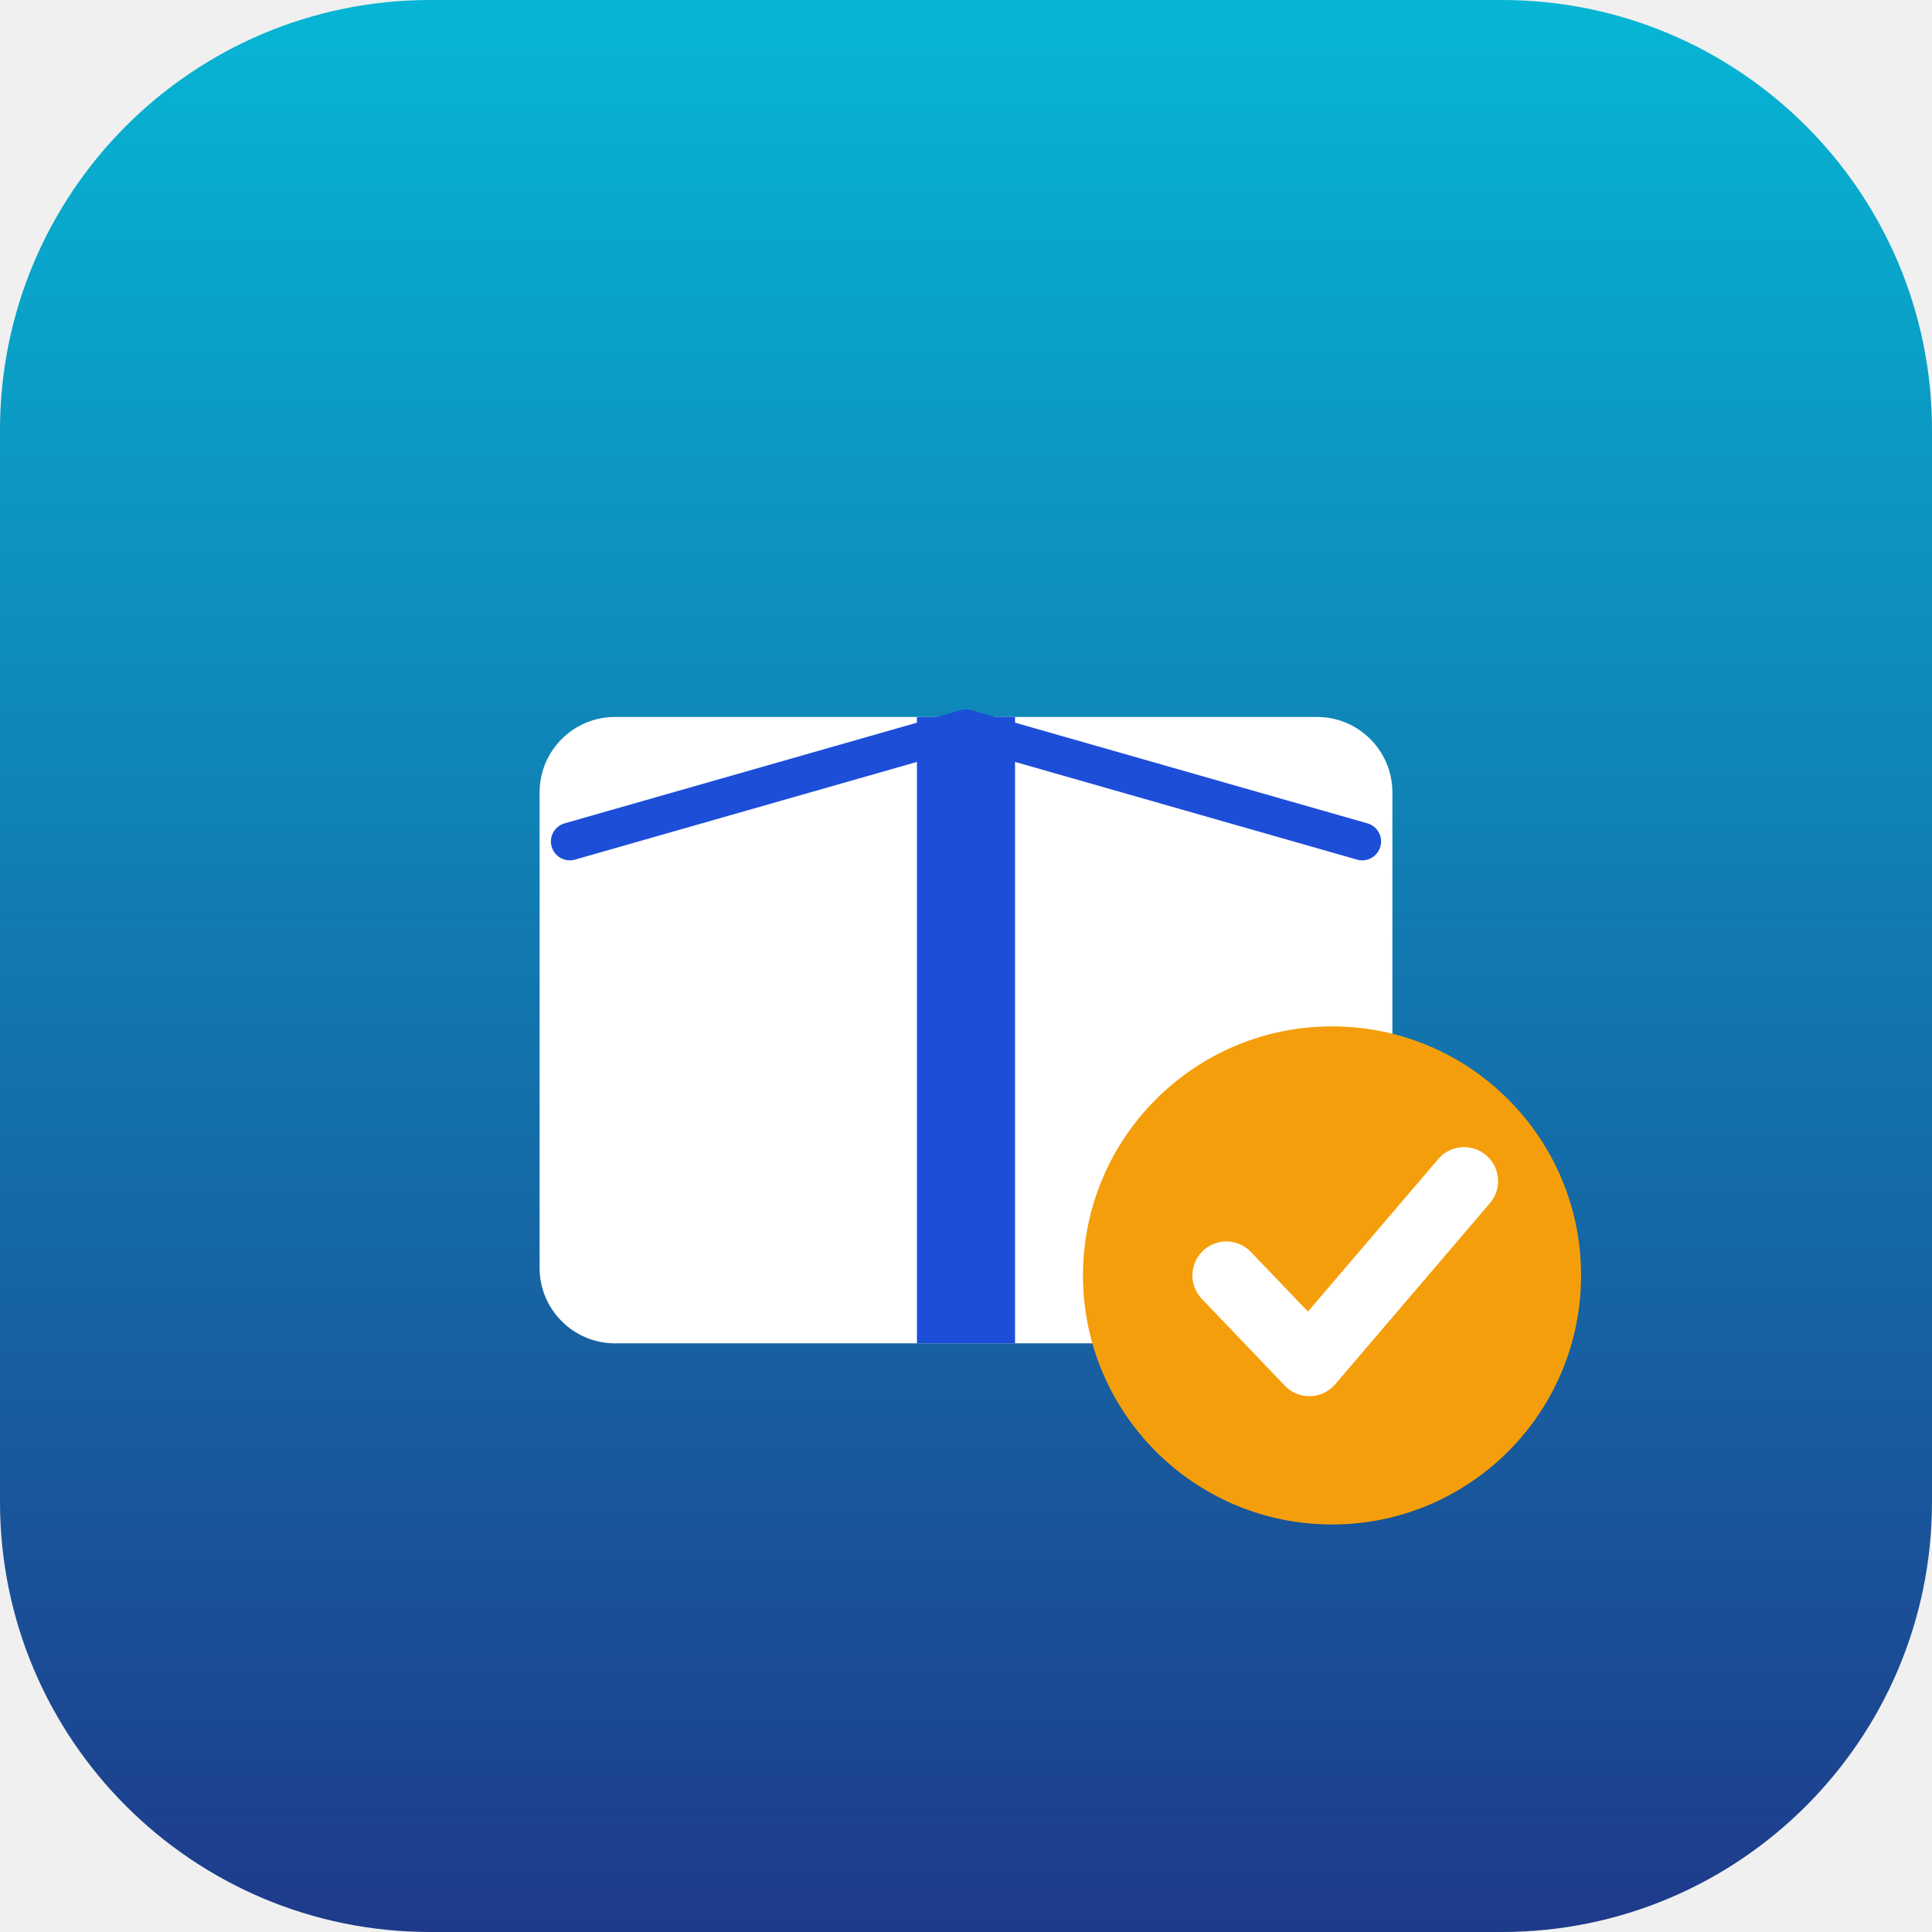
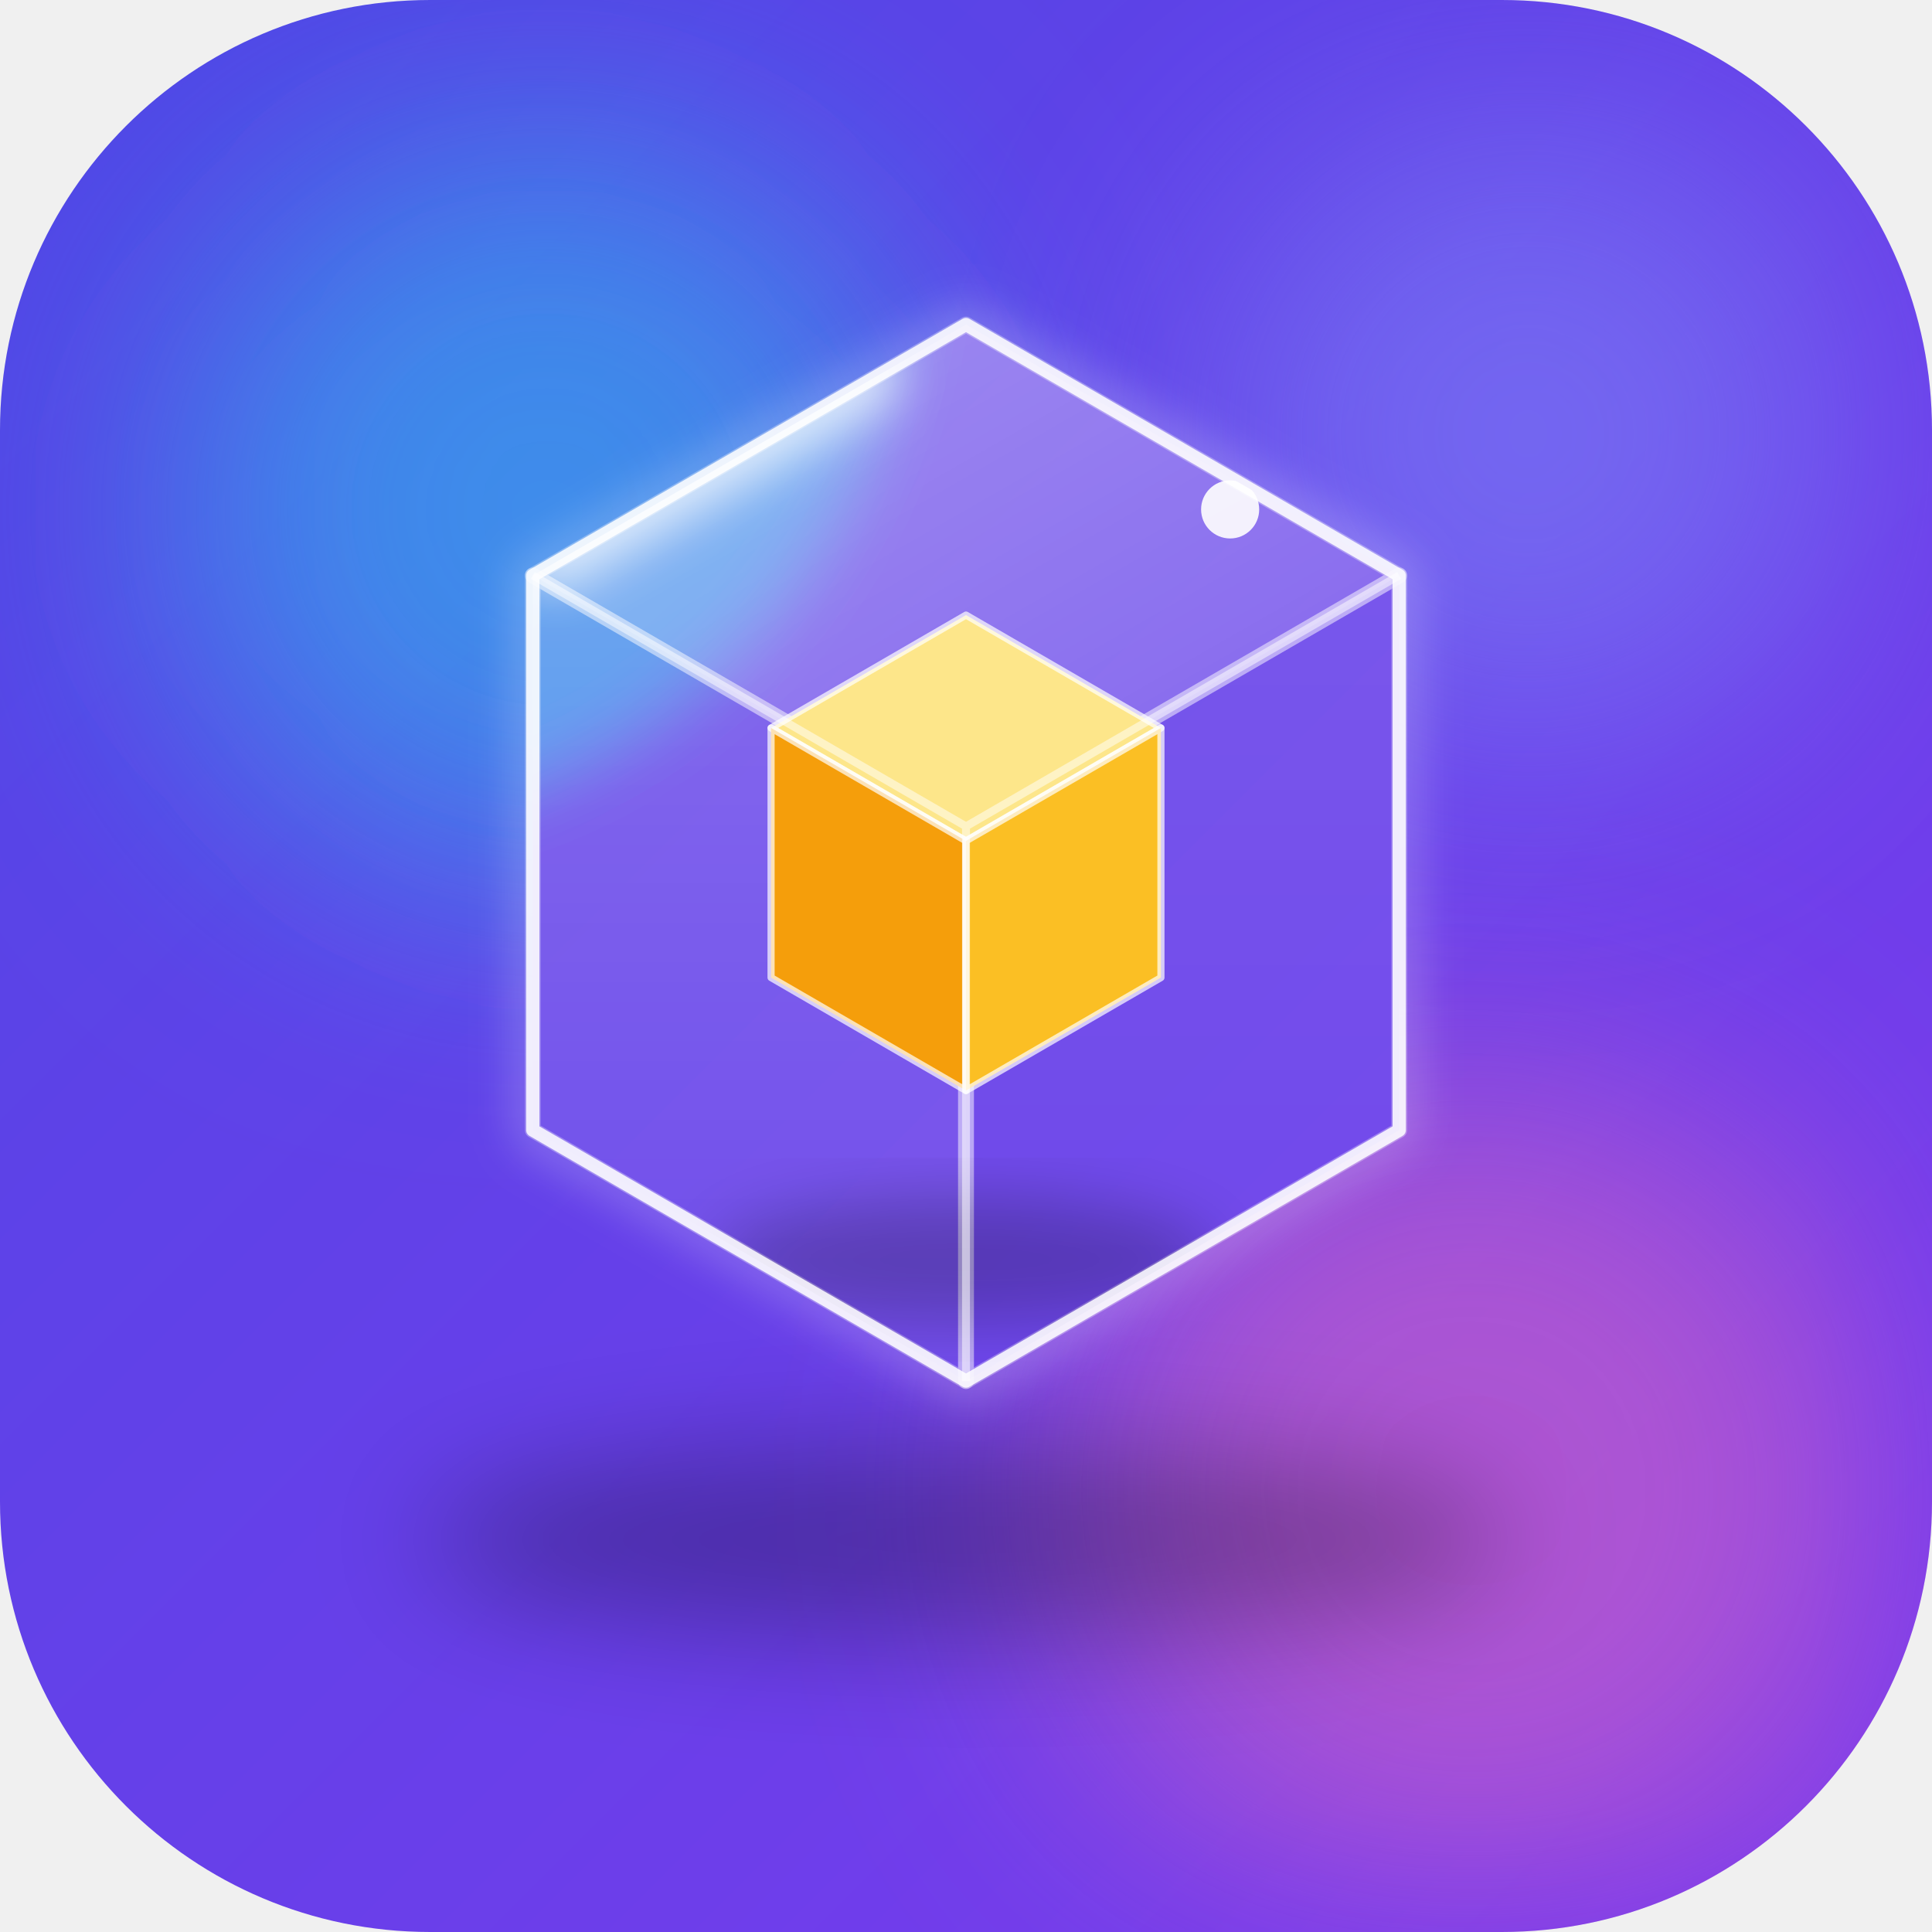
<svg xmlns="http://www.w3.org/2000/svg" width="1024" height="1024" viewBox="0 0 1024 1024">
  <defs>
-     <linearGradient id="bg" x1="0" y1="0" x2="0" y2="1">
-       <stop offset="0" stop-color="#06B6D4" />
-       <stop offset="1" stop-color="#1E3A8A" />
+     <linearGradient id="bg" x1="0" y1="0" x2="1" y2="1">
+       <stop offset="0" stop-color="#4F46E5" />
+       <stop offset="1" stop-color="#7C3AED" />
    </linearGradient>
+     <linearGradient id="ft" x1="0" y1="0" x2="1" y2="1">
+       <stop offset="0" stop-color="#FFFFFF" stop-opacity="0.42" />
+       <stop offset="1" stop-color="#FFFFFF" stop-opacity="0.18" />
+     </linearGradient>
+     <linearGradient id="fl" x1="0" y1="0" x2="0" y2="1">
+       <stop offset="0" stop-color="#FFFFFF" stop-opacity="0.22" />
+       <stop offset="1" stop-color="#FFFFFF" stop-opacity="0.06" />
+     </linearGradient>
+     <linearGradient id="fr" x1="0" y1="0" x2="0" y2="1">
+       <stop offset="0" stop-color="#FFFFFF" stop-opacity="0.12" />
+       <stop offset="1" stop-color="#FFFFFF" stop-opacity="0.03" />
+     </linearGradient>
+     <filter id="blob" x="-60%" y="-60%" width="220%" height="220%">
+       <feGaussianBlur stdDeviation="70" />
+     </filter>
+     <filter id="frost" x="-30%" y="-30%" width="160%" height="160%">
+       <feGaussianBlur stdDeviation="12" />
+     </filter>
+     <filter id="spec" x="-80%" y="-80%" width="260%" height="260%">
+       <feGaussianBlur stdDeviation="9" />
+     </filter>
+     <filter id="glow" x="-60%" y="-60%" width="220%" height="220%">
+       <feGaussianBlur stdDeviation="8" />
+     </filter>
+     <filter id="shadow" x="-60%" y="-60%" width="220%" height="220%">
+       <feGaussianBlur stdDeviation="22" />
+     </filter>
+     <clipPath id="round">
+       <rect width="1024" height="1024" rx="228" />
+     </clipPath>
+     <clipPath id="cube">
+       <path d="M512 282 L676 377 L676 587 L512 682 L348 587 L348 377 Z" />
+     </clipPath>
  </defs>
  <rect width="1024" height="1024" rx="228" fill="url(#bg)" />
-   <rect x="286" y="380" width="452" height="332" rx="40" fill="#FFFFFF" />
-   <rect x="486" y="380" width="52" height="332" fill="#1D4ED8" />
-   <path d="M 302 446 L 512 386 L 722 446" stroke="#1D4ED8" stroke-width="20" stroke-linecap="round" stroke-linejoin="round" fill="none" />
-   <circle cx="706" cy="676" r="132" fill="#F59E0B" />
-   <path d="M 650 676 L 694 722 L 776 626" stroke="#FFFFFF" stroke-width="36" stroke-linecap="round" stroke-linejoin="round" fill="none" />
+   <g clip-path="url(#round)">
+     <circle cx="290" cy="270" r="200" fill="#22D3EE" opacity="0.50" filter="url(#blob)" />
+     <circle cx="780" cy="790" r="220" fill="#F472B6" opacity="0.45" filter="url(#blob)" />
+     <circle cx="810" cy="230" r="170" fill="#818CF8" opacity="0.50" filter="url(#blob)" />
+   </g>
+   <g transform="translate(512 452) scale(1.4) translate(-512 -482)">
+     <ellipse cx="512" cy="742" rx="205" ry="38" fill="#000000" opacity="0.28" filter="url(#shadow)" />
+     <path d="M512 282 L676 377 L676 587 L512 682 L348 587 L348 377 Z" fill="none" stroke="#FFFFFF" stroke-opacity="0.22" stroke-width="16" stroke-linejoin="round" filter="url(#glow)" />
+     <g clip-path="url(#cube)">
+       <g filter="url(#frost)" transform="translate(512 482) scale(1.10) translate(-512 -482)">
+         <rect width="1024" height="1024" fill="url(#bg)" />
+         <circle cx="290" cy="270" r="200" fill="#22D3EE" opacity="0.50" />
+         <circle cx="780" cy="790" r="220" fill="#F472B6" opacity="0.45" />
+         <circle cx="810" cy="230" r="170" fill="#818CF8" opacity="0.50" />
+       </g>
+     </g>
+     <path d="M512 282 L676 377 L512 472 L348 377 Z" fill="url(#ft)" stroke="#FFFFFF" stroke-opacity="0.30" stroke-width="6" stroke-linejoin="round" />
+     <path d="M348 377 L512 472 L512 682 L348 587 Z" fill="url(#fl)" stroke="#FFFFFF" stroke-opacity="0.30" stroke-width="6" stroke-linejoin="round" />
+     <path d="M676 377 L676 587 L512 682 L512 472 Z" fill="url(#fr)" stroke="#FFFFFF" stroke-opacity="0.30" stroke-width="6" stroke-linejoin="round" />
+     <g clip-path="url(#cube)">
+       <ellipse cx="512" cy="636" rx="95" ry="24" fill="#000000" opacity="0.22" filter="url(#frost)" />
+     </g>
+     <g transform="translate(512 482) scale(0.45) translate(-512 -482)">
+       <path d="M512 282 L676 377 L512 472 L348 377 Z" fill="#FDE68A" stroke="#FFFFFF" stroke-opacity="0.7" stroke-width="6" stroke-linejoin="round" />
+       <path d="M348 377 L512 472 L512 682 L348 587 Z" fill="#F59E0B" stroke="#FFFFFF" stroke-opacity="0.7" stroke-width="6" stroke-linejoin="round" />
+       <path d="M676 377 L676 587 L512 682 L512 472 Z" fill="#FBBF24" stroke="#FFFFFF" stroke-opacity="0.7" stroke-width="6" stroke-linejoin="round" />
+     </g>
+     <g clip-path="url(#cube)">
+       <path d="M474 302 L356 370" stroke="#FFFFFF" stroke-opacity="0.75" stroke-width="24" stroke-linecap="round" filter="url(#spec)" />
+       <circle cx="612" cy="352" r="11" fill="#FFFFFF" opacity="0.9" />
+     </g>
+     <path d="M512 282 L676 377 L676 587 L512 682 L348 587 L348 377 Z" fill="none" stroke="#FFFFFF" stroke-opacity="0.85" stroke-width="5" stroke-linejoin="round" />
+     <path d="M348 377 L512 472 L676 377 M512 472 V682" fill="none" stroke="#FFFFFF" stroke-opacity="0.5" stroke-width="3" stroke-linejoin="round" />
+   </g>
</svg>
